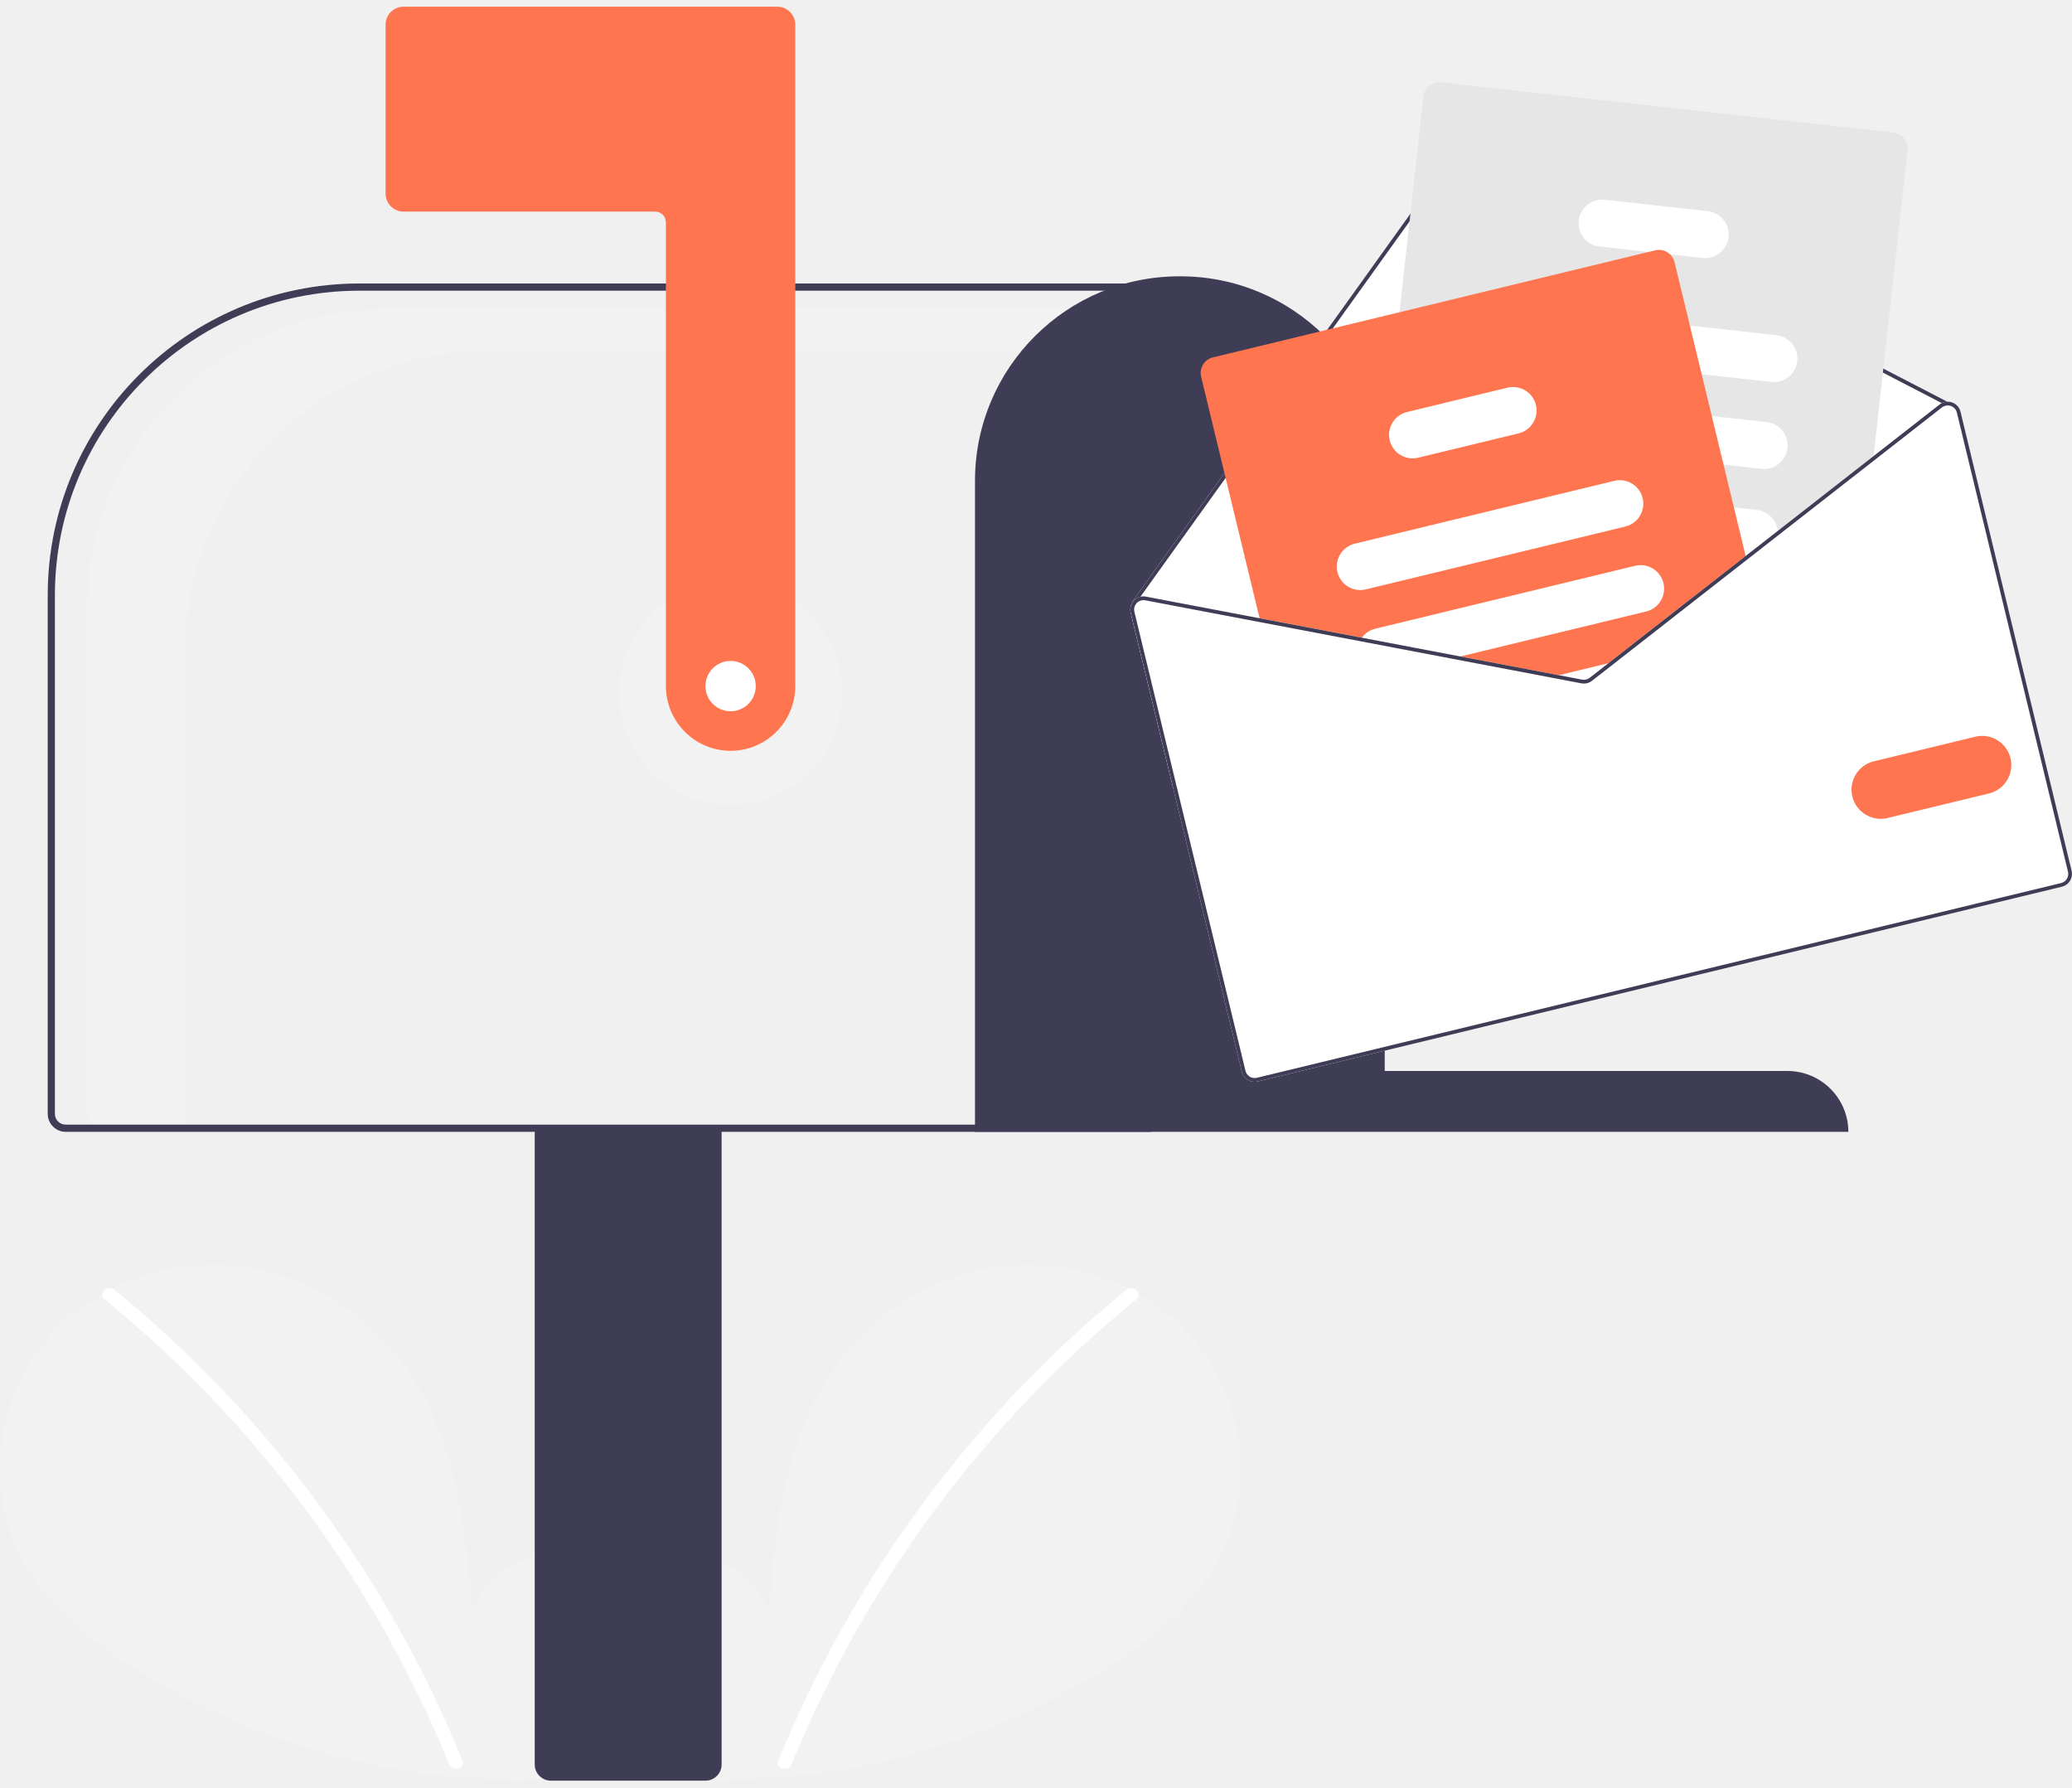
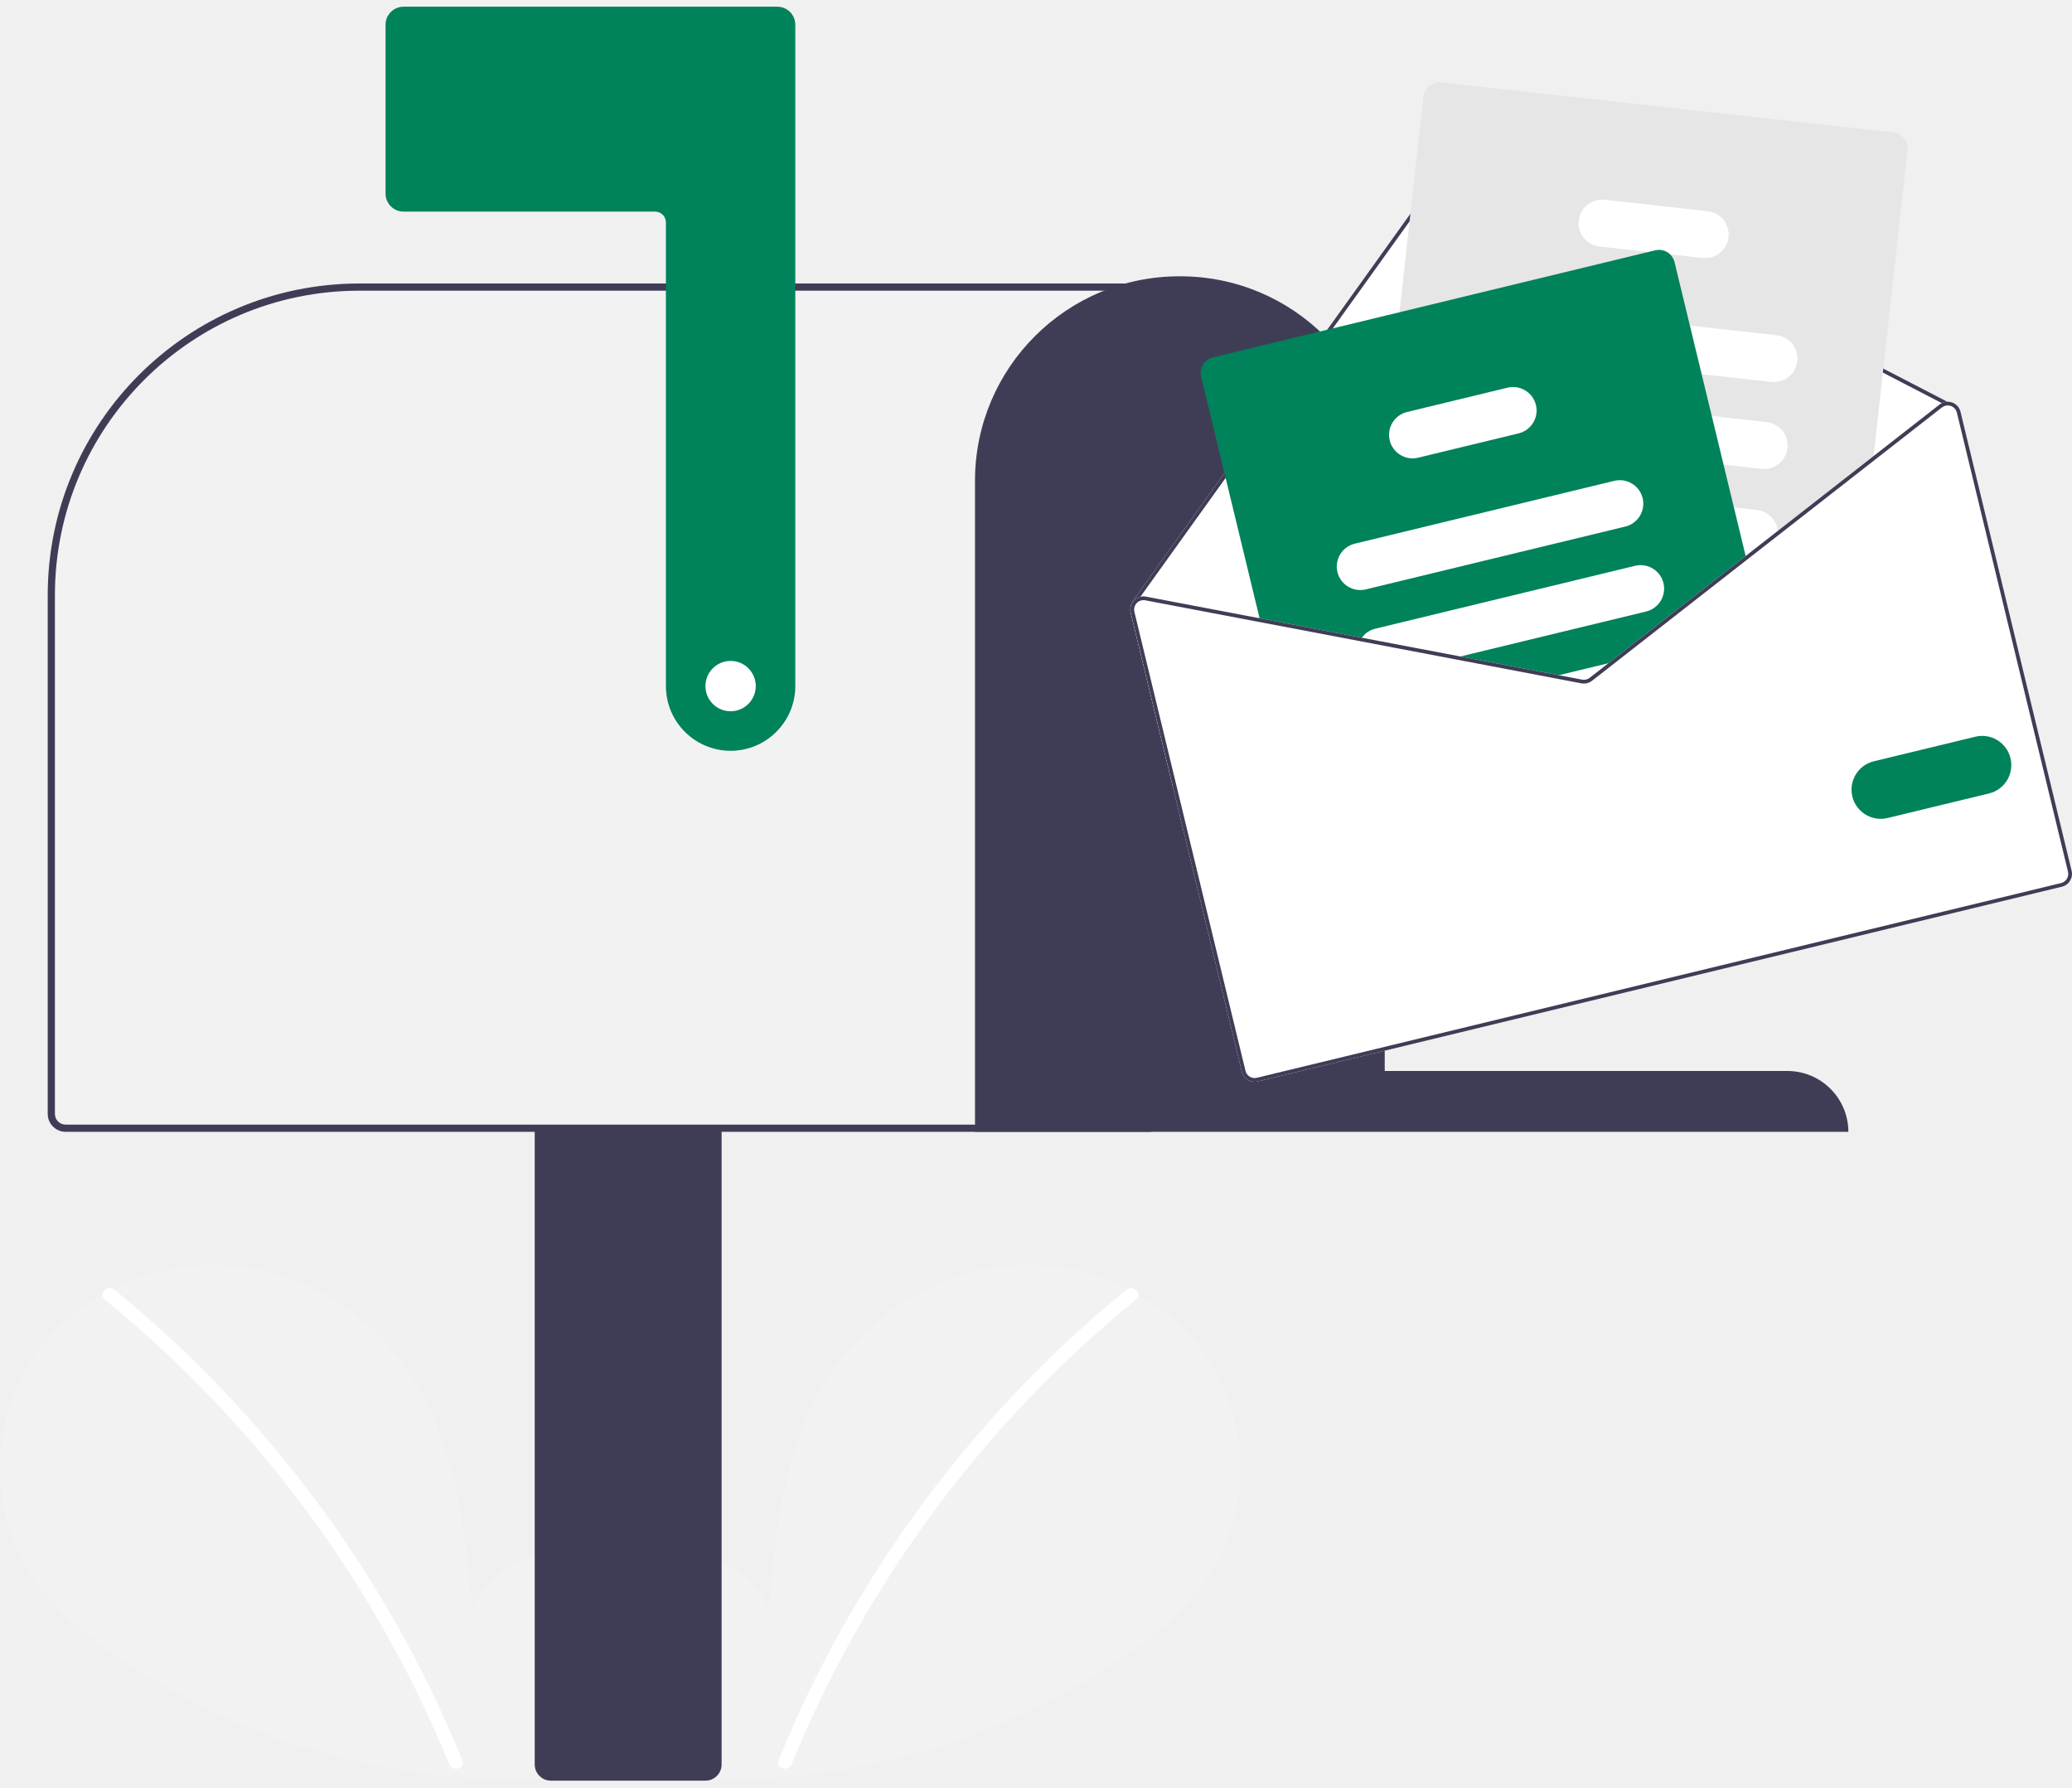
<svg xmlns="http://www.w3.org/2000/svg" data-name="Layer 1" width="400px" height="345px" viewBox="0 0 576.499 493.5">
  <path d="M481.172,691.6c9.255-7.82,14.876-20.173,13.402-32.2s-10.605-23.082-22.449-25.636-25.345,4.516-28.943,16.085c-1.98-22.306-4.261-45.547-16.12-64.542-10.738-17.2-29.337-29.507-49.494-31.709s-41.38,6.114-53.951,22.024-15.649,39.039-6.845,57.305c6.486,13.456,18.436,23.47,30.956,31.616a199.786,199.786,0,0,0,136.641,29.893" transform="translate(-311.7504 -203.25)" fill="#f2f2f2" />
  <path d="M343.55,560.174A326.879,326.879,0,0,1,389.104,605.409a327.833,327.833,0,0,1,51.308,85.741c.924,2.264-2.752,3.25-3.666,1.011a324.462,324.462,0,0,0-29.647-56.094,325.7,325.7,0,0,0-66.237-73.205c-1.898-1.546.806-4.221,2.688-2.688Z" transform="translate(-311.7504 -203.25)" fill="#fff" />
  <path d="M487.565,691.6c-9.255-7.82-14.876-20.173-13.402-32.2s10.605-23.082,22.449-25.636,25.345,4.516,28.943,16.085c1.98-22.306,4.261-45.547,16.12-64.542,10.738-17.2,29.337-29.507,49.494-31.709s41.38,6.114,53.951,22.024,15.649,39.039,6.845,57.305c-6.486,13.456-18.436,23.47-30.956,31.616a199.786,199.786,0,0,1-136.641,29.893" transform="translate(-311.7504 -203.25)" fill="#f2f2f2" />
  <path d="M625.187,560.174A326.879,326.879,0,0,0,579.633,605.409a327.833,327.833,0,0,0-51.308,85.741c-.924,2.264,2.752,3.25,3.666,1.011a325.987,325.987,0,0,1,95.884-129.299c1.898-1.546-.806-4.221-2.688-2.688Z" transform="translate(-311.7504 -203.25)" fill="#fff" />
  <circle cx="203.277" cy="191" r="31" fill="#f2f2f2" />
  <path d="M419.446,287.388H633.027V299.073H446.711a83.418,83.418,0,0,0-83.419,83.418V515.25H339.922a3.895,3.895,0,0,1-3.895-3.895V370.806A83.418,83.418,0,0,1,419.446,287.388Z" transform="translate(-311.7504 -203.25)" fill="#f2f2f2" />
  <path d="M460.527,692.25V514.75h52v177.5a4.505,4.505,0,0,1-4.5,4.5h-43A4.505,4.505,0,0,1,460.527,692.25Z" transform="translate(-311.7504 -203.25)" fill="#3f3d56" />
+   <path d="M630.027,282.25H411.692a84.761,84.761,0,0,0-84.665,84.666V511.25a3.003,3.003,0,0,0,3,3h300Z" transform="translate(-311.7504 -203.25)" fill="#f2f2f2" />
  <path d="M325.027,511.25V366.916A86.764,86.764,0,0,1,411.692,280.25H632.027v236h-302A5.006,5.006,0,0,1,325.027,511.25Zm305-229H411.692a84.761,84.761,0,0,0-84.665,84.666V511.25a3.003,3.003,0,0,0,3,3h300Z" transform="translate(-311.7504 -203.25)" fill="#3f3d56" />
-   <path d="M515.027,410.25a18.02,18.02,0,0,1-18-18v-129a3.003,3.003,0,0,0-3-3h-70a5.006,5.006,0,0,1-5-5v-47a5.006,5.006,0,0,1,5-5h104a5.006,5.006,0,0,1,5,5v184A18.02,18.02,0,0,1,515.027,410.25Z" transform="translate(-311.7504 -203.25)" fill="#ff754f" />
+   <path d="M515.027,410.25a18.02,18.02,0,0,1-18-18v-129a3.003,3.003,0,0,0-3-3h-70a5.006,5.006,0,0,1-5-5v-47a5.006,5.006,0,0,1,5-5h104a5.006,5.006,0,0,1,5,5v184A18.02,18.02,0,0,1,515.027,410.25Z" transform="translate(-311.7504 -203.25)" fill="#00825b" />
  <path d="M640.027,278.25h0a56.881,56.881,0,0,1,57,56.761V499.321h112a16.965,16.965,0,0,1,17,16.929h-243V335.011A56.881,56.881,0,0,1,640.027,278.25Z" transform="translate(-311.7504 -203.25)" fill="#3f3d56" />
  <path d="M626.349,371.817l11.803,48.756L869.033,364.682l-11.803-48.756a3.638,3.638,0,0,0-2.358-2.595,3.594,3.594,0,0,0-1.334-.201L720.079,244.028a3.682,3.682,0,0,0-4.656,1.119l-64.32,89.694L626.855,368.664a.514.514,0,0,0-.089.418A3.642,3.642,0,0,0,626.349,371.817Z" transform="translate(-311.7504 -203.25)" fill="#fff" />
  <path d="M626.766,369.082a.49.49,0,0,0,.203.316.559.559,0,0,0,.433.086.536.536,0,0,0,.299-.207l.083-.115,1.263-1.766,22.929-31.964,64.301-89.673a2.62,2.62,0,0,1,3.322-.796l132.425,68.567,1.188.617a1.292,1.292,0,0,0,.147.052,1.615,1.615,0,0,1,.271-.026.514.514,0,0,0,.29-.245.524.524,0,0,0-.219-.709l-.164-.087L720.079,244.028a3.682,3.682,0,0,0-4.656,1.119l-64.32,89.694L626.855,368.664A.514.514,0,0,0,626.766,369.082Z" transform="translate(-311.7504 -203.25)" fill="#3f3d56" />
  <path d="M696.107,374.054l5.139.57,38.143,4.225,25.286,2.799,1.494.166,31.552-24.645,1.209-.944,7.452-5.82,26.514-20.706.159-1.454,9.43-85.114a4.454,4.454,0,0,0-3.929-4.912L712.7,224.278a4.456,4.456,0,0,0-4.912,3.929L701.138,288.244l-3.689,33.286L694.149,351.309l-1.53,13.829-.446,4.006A4.457,4.457,0,0,0,696.107,374.054Z" transform="translate(-311.7504 -203.25)" fill="#e6e6e6" />
  <path d="M730.692,299.448l54.517,6.038,19.334,2.141a6.54,6.54,0,1,0,1.44-13l-24.047-2.663-49.799-5.522a6.543,6.543,0,0,0-1.444,13.006Z" transform="translate(-311.7504 -203.25)" fill="#fff" />
  <path d="M727.588,323.564c.141.025.281.05.425.064l63.285,7.011,10.566,1.173a6.542,6.542,0,0,0,1.439-13.005l-15.278-1.69-50.13-5.555-8.436-.935a6.539,6.539,0,0,0-1.87,12.937Z" transform="translate(-311.7504 -203.25)" fill="#fff" />
  <path d="M720.426,344.948a6.539,6.539,0,0,0,4.88,3.125l25.939,2.873,46.197,5.118.01-.002,1.477.165,7.452-5.82a6.471,6.471,0,0,0,.001-1.33,6.555,6.555,0,0,0-5.787-5.824l-6.417-.713-25.457-2.817-18.317-2.031-23.66-2.622a6.54,6.54,0,0,0-6.319,9.88Z" transform="translate(-311.7504 -203.25)" fill="#fff" />
  <path d="M756.859,269.97l13.564,1.502,5.991.665,9.05,1.002a6.542,6.542,0,0,0,1.439-13.005l-28.599-3.165a6.541,6.541,0,1,0-1.445,13.001Z" transform="translate(-311.7504 -203.25)" fill="#fff" />
-   <path d="M645.944,306.182l16.537,68.314,27.601,5.248,25.532,4.861,27.394,5.212,8.753,1.666a3.673,3.673,0,0,0,2.94-.712l7.022-5.485,4.446-3.472,31.552-24.645-20.062-82.874a4.403,4.403,0,0,0-1.244-2.159,4.449,4.449,0,0,0-4.125-1.117L649.22,300.813A4.45,4.45,0,0,0,645.944,306.182Z" transform="translate(-311.7504 -203.25)" fill="#ff754f" />
+   <path d="M645.944,306.182l16.537,68.314,27.601,5.248,25.532,4.861,27.394,5.212,8.753,1.666a3.673,3.673,0,0,0,2.94-.712l7.022-5.485,4.446-3.472,31.552-24.645-20.062-82.874a4.403,4.403,0,0,0-1.244-2.159,4.449,4.449,0,0,0-4.125-1.117L649.22,300.813A4.45,4.45,0,0,0,645.944,306.182Z" transform="translate(-311.7504 -203.25)" fill="#00825b" />
  <path d="M683.864,360.528a6.546,6.546,0,0,0,7.896,4.818l72.214-17.482a6.55,6.55,0,0,0,4.818-7.896,2.1,2.1,0,0,0-.07-.247,6.539,6.539,0,0,0-7.825-4.571l-72.214,17.482A6.546,6.546,0,0,0,683.864,360.528Z" transform="translate(-311.7504 -203.25)" fill="#fff" />
  <path d="M690.082,379.744l25.532,4.861L769.699,371.512a6.541,6.541,0,1,0-3.078-12.714l-72.214,17.482a6.494,6.494,0,0,0-3.747,2.511A6.583,6.583,0,0,0,690.082,379.744Z" transform="translate(-311.7504 -203.25)" fill="#fff" />
  <path d="M743.008,389.817l8.753,1.666a3.673,3.673,0,0,0,2.94-.712l7.022-5.485Z" transform="translate(-311.7504 -203.25)" fill="#fff" />
  <path d="M698.415,323.897a6.546,6.546,0,0,0,7.896,4.818l27.97-6.771a6.55,6.55,0,0,0,4.818-7.896,6.466,6.466,0,0,0-1.205-2.486,6.545,6.545,0,0,0-6.691-2.332l-27.97,6.771a6.541,6.541,0,0,0-4.818,7.896Z" transform="translate(-311.7504 -203.25)" fill="#fff" />
  <path d="M715.612,384.604l27.398,5.214,8.75,1.666a3.689,3.689,0,0,0,2.938-.711l7.027-5.486-2.466.597-5.206,4.061a2.636,2.636,0,0,1-2.099.508l-6.479-1.232-27.398-5.214Zm81.838-28.539.267,1.102,1.215-.945Zm-81.838,28.539,27.398,5.214,8.75,1.666a3.689,3.689,0,0,0,2.938-.711l7.027-5.486-2.466.597-5.206,4.061a2.636,2.636,0,0,1-2.099.508l-6.479-1.232-27.398-5.214Zm0,0,27.398,5.214,8.75,1.666a3.689,3.689,0,0,0,2.938-.711l7.027-5.486-2.466.597-5.206,4.061a2.636,2.636,0,0,1-2.099.508l-6.479-1.232-27.398-5.214Zm-89.263-12.787,30.916,127.71a3.667,3.667,0,0,0,4.422,2.698l223.761-54.168a3.666,3.666,0,0,0,2.698-4.422l-30.916-127.71a3.638,3.638,0,0,0-2.358-2.595,3.594,3.594,0,0,0-1.334-.201,3.458,3.458,0,0,0-1.514.398,3.179,3.179,0,0,0-.607.377l-18.364,14.34-26.67,20.833-8.935,6.979.002.008-.008.002-32.766,25.578-5.417,4.239-5.206,4.061a2.636,2.636,0,0,1-2.099.508l-6.479-1.232-27.398-5.214L690.656,378.792,630.595,367.362a3.59,3.59,0,0,0-1.547.033,3.67,3.67,0,0,0-1.788,1.036,4.111,4.111,0,0,0-.493.651A3.642,3.642,0,0,0,626.349,371.817Zm89.263,12.787,27.398,5.214,8.75,1.666a3.689,3.689,0,0,0,2.938-.711l7.027-5.486-2.466.597-5.206,4.061a2.636,2.636,0,0,1-2.099.508l-6.479-1.232-27.398-5.214Zm0,0,27.398,5.214,8.75,1.666a3.689,3.689,0,0,0,2.938-.711l7.027-5.486-2.466.597-5.206,4.061a2.636,2.636,0,0,1-2.099.508l-6.479-1.232-27.398-5.214Zm0,0,27.398,5.214,8.75,1.666a3.689,3.689,0,0,0,2.938-.711l7.027-5.486-2.466.597-5.206,4.061a2.636,2.636,0,0,1-2.099.508l-6.479-1.232-27.398-5.214Z" transform="translate(-311.7504 -203.25)" fill="#fff" />
  <path d="M715.612,384.604l27.398,5.214,8.75,1.666a3.689,3.689,0,0,0,2.938-.711l7.027-5.486-2.466.597-5.206,4.061a2.636,2.636,0,0,1-2.099.508l-6.479-1.232-27.398-5.214Zm81.838-28.539.267,1.102,1.215-.945Zm-81.838,28.539,27.398,5.214,8.75,1.666a3.689,3.689,0,0,0,2.938-.711l7.027-5.486-2.466.597-5.206,4.061a2.636,2.636,0,0,1-2.099.508l-6.479-1.232-27.398-5.214Zm0,0,27.398,5.214,8.75,1.666a3.689,3.689,0,0,0,2.938-.711l7.027-5.486-2.466.597-5.206,4.061a2.636,2.636,0,0,1-2.099.508l-6.479-1.232-27.398-5.214ZM627.785,369.161l.136.102c.023-.037.062-.071.092-.11a2.643,2.643,0,0,1,2.385-.768l59.686,11.354,25.528,4.865,27.398,5.214,8.75,1.666a3.689,3.689,0,0,0,2.938-.711l7.027-5.486-2.466.597-5.206,4.061a2.636,2.636,0,0,1-2.099.508l-6.479-1.232-27.398-5.214L690.656,378.792,630.595,367.362a3.59,3.59,0,0,0-1.547.033Zm-1.436,2.657,30.916,127.71a3.667,3.667,0,0,0,4.422,2.698l223.761-54.168a3.666,3.666,0,0,0,2.698-4.422l-30.916-127.71a3.638,3.638,0,0,0-2.358-2.595,3.594,3.594,0,0,0-1.334-.201,3.458,3.458,0,0,0-1.514.398,3.179,3.179,0,0,0-.607.377l-18.364,14.34-26.67,20.833-8.935,6.979.002.008-.008.002-32.766,25.578-5.417,4.239-5.206,4.061a2.636,2.636,0,0,1-2.099.508l-6.479-1.232-27.398-5.214L690.656,378.792,630.595,367.362a3.59,3.59,0,0,0-1.547.033,3.67,3.67,0,0,0-1.788,1.036,4.111,4.111,0,0,0-.493.651A3.642,3.642,0,0,0,626.349,371.817Zm1.02-.247a2.598,2.598,0,0,1,.462-2.191.341.341,0,0,1,.091-.117c.023-.037.062-.071.092-.11a2.643,2.643,0,0,1,2.385-.768l59.686,11.354,25.528,4.865,27.398,5.214,8.75,1.666a3.689,3.689,0,0,0,2.938-.711l7.027-5.486,4.444-3.472,31.547-24.648,1.215-.945,7.447-5.817,26.518-20.709,19.171-14.972a2.604,2.604,0,0,1,.987-.477,1.997,1.997,0,0,1,.305-.05,1.615,1.615,0,0,1,.271-.026,2.679,2.679,0,0,1,.901.147,2.625,2.625,0,0,1,1.686,1.853l30.916,127.71a2.62,2.62,0,0,1-1.931,3.165L661.442,501.214a2.618,2.618,0,0,1-3.158-1.933Zm88.244,13.034,27.398,5.214,8.75,1.666a3.689,3.689,0,0,0,2.938-.711l7.027-5.486-2.466.597-5.206,4.061a2.636,2.636,0,0,1-2.099.508l-6.479-1.232-27.398-5.214Zm0,0,27.398,5.214,8.75,1.666a3.689,3.689,0,0,0,2.938-.711l7.027-5.486-2.466.597-5.206,4.061a2.636,2.636,0,0,1-2.099.508l-6.479-1.232-27.398-5.214Zm0,0,27.398,5.214,8.75,1.666a3.689,3.689,0,0,0,2.938-.711l7.027-5.486-2.466.597-5.206,4.061a2.636,2.636,0,0,1-2.099.508l-6.479-1.232-27.398-5.214Z" transform="translate(-311.7504 -203.25)" fill="#3f3d56" />
-   <path d="M827.129,422.967a8.128,8.128,0,0,1,5.981-9.801l28.242-6.837a8.119,8.119,0,0,1,3.821,15.782l-28.242,6.837A8.128,8.128,0,0,1,827.129,422.967Z" transform="translate(-311.7504 -203.25)" fill="#ff754f" />
+   <path d="M827.129,422.967a8.128,8.128,0,0,1,5.981-9.801l28.242-6.837a8.119,8.119,0,0,1,3.821,15.782l-28.242,6.837A8.128,8.128,0,0,1,827.129,422.967Z" transform="translate(-311.7504 -203.25)" fill="#00825b" />
  <circle cx="203.277" cy="189" r="7" fill="#fff" />
</svg>
